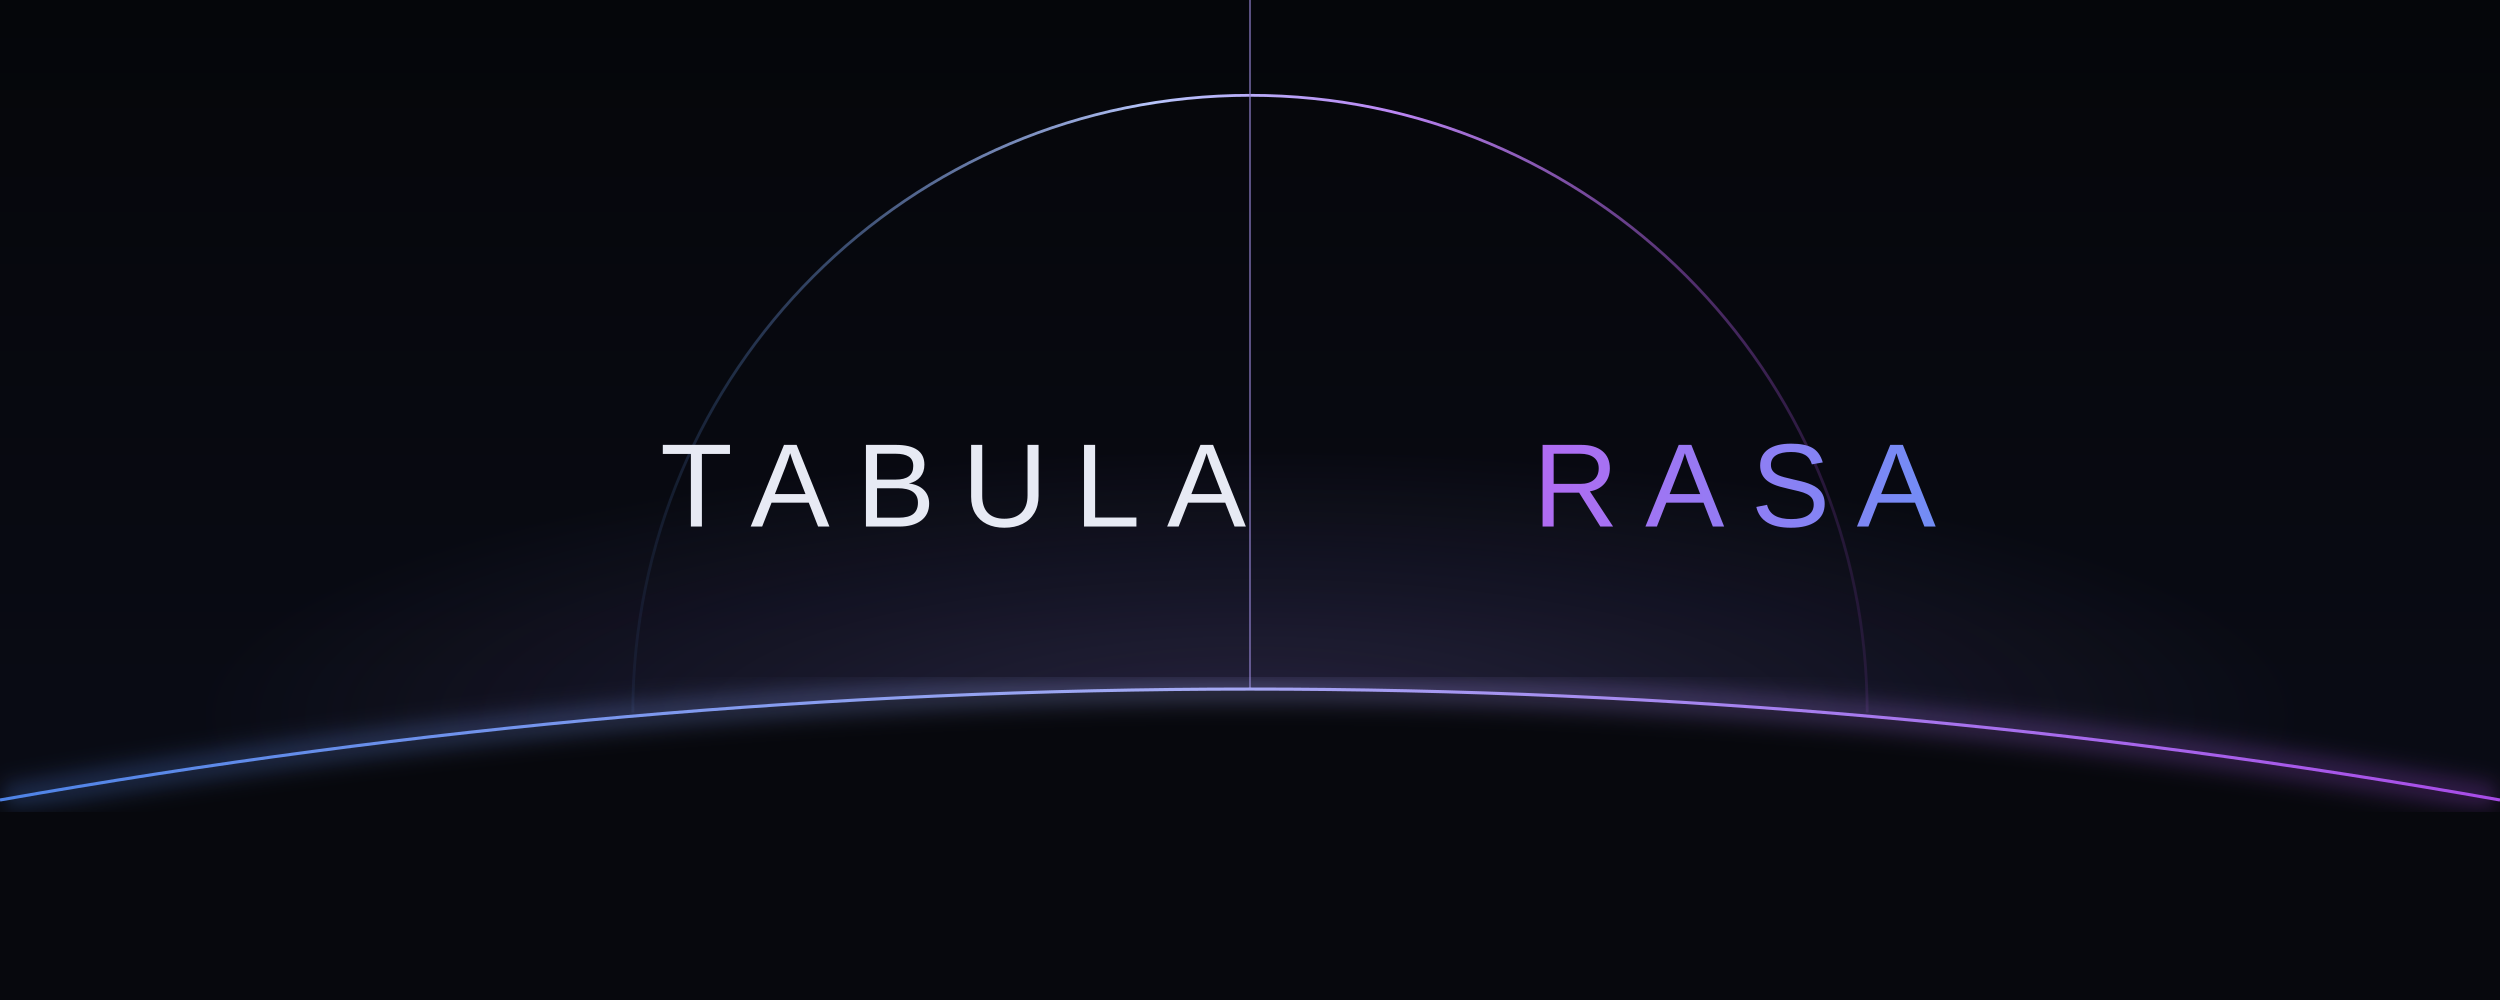
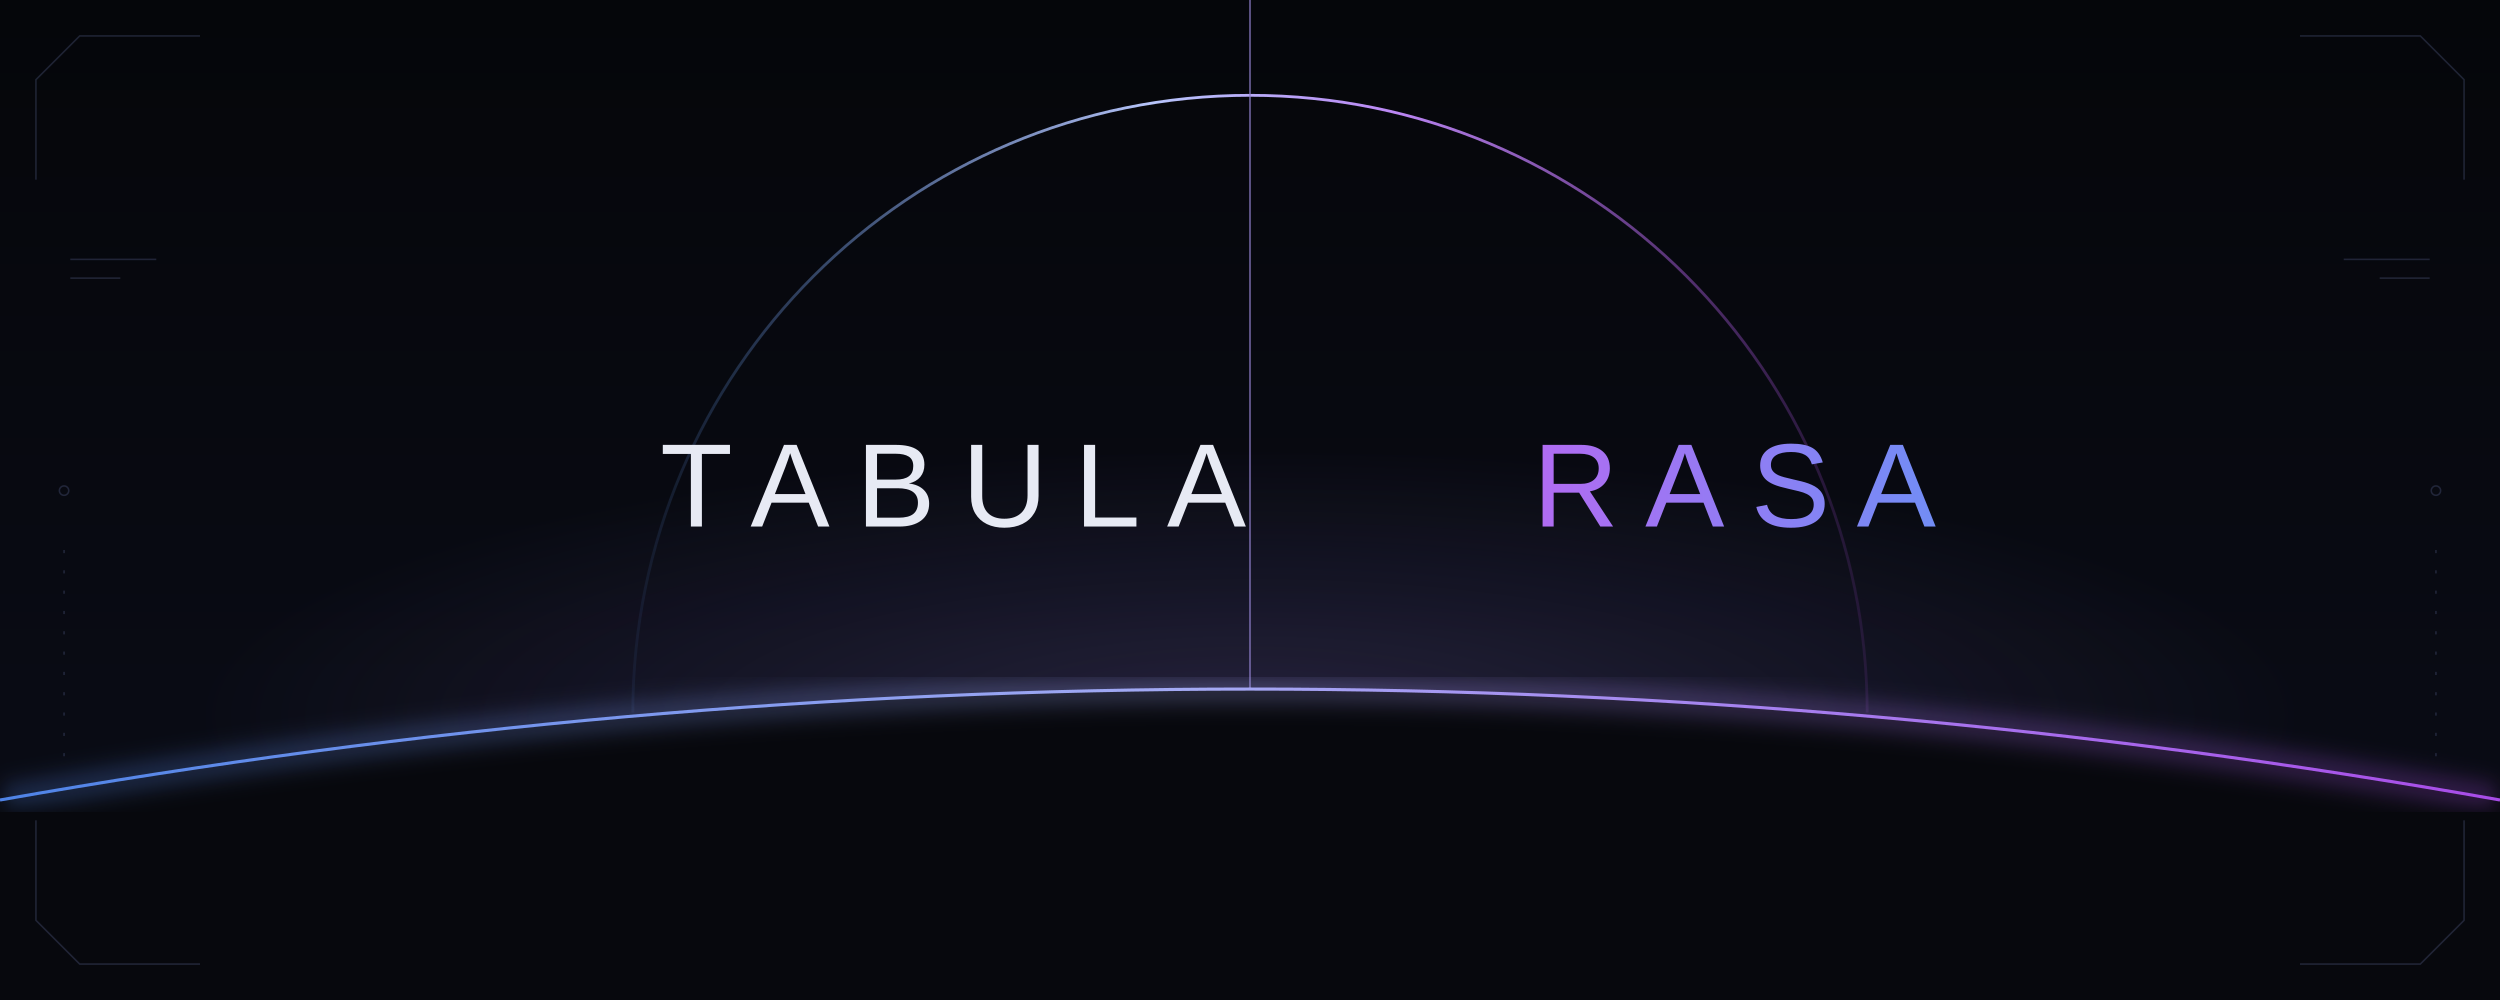
<svg xmlns="http://www.w3.org/2000/svg" width="1600" height="640" viewBox="0 0 1600 640" role="img" aria-label="Tabula Rasa minimalist dark horizon banner">
  <defs>
    <linearGradient id="sky" x1="0" y1="0" x2="0" y2="1">
      <stop stop-color="#05060a" />
      <stop offset=".7" stop-color="#090b14" />
      <stop offset="1" stop-color="#0b0b15" />
    </linearGradient>
    <linearGradient id="arc" x1="0" y1="0" x2="1" y2="0">
      <stop stop-color="#5288d8" stop-opacity=".08" />
      <stop offset=".42" stop-color="#b7c5fb" />
      <stop offset=".62" stop-color="#bb86f4" />
      <stop offset="1" stop-color="#a548d8" stop-opacity=".12" />
    </linearGradient>
    <linearGradient id="horizon" x1="0" y1="0" x2="1" y2="0">
      <stop stop-color="#4e83e7" />
      <stop offset=".48" stop-color="#a5aaf4" />
      <stop offset="1" stop-color="#a84be8" />
    </linearGradient>
    <linearGradient id="title" x1="0" y1="0" x2="1" y2="0">
      <stop stop-color="#b06cf2" />
      <stop offset="1" stop-color="#728df5" />
    </linearGradient>
    <radialGradient id="glow">
      <stop stop-color="#9a83e9" stop-opacity=".18" />
      <stop offset="1" stop-color="#9a83e9" stop-opacity="0" />
    </radialGradient>
    <filter id="soft">
      <feGaussianBlur stdDeviation="8" />
    </filter>
  </defs>
  <rect width="1600" height="640" fill="url(#sky)" />
  <ellipse cx="800" cy="458" rx="670" ry="170" fill="url(#glow)" />
  <path d="M405 456 A395 395 0 0 1 1195 456" fill="none" stroke="url(#arc)" stroke-width="1.8" />
  <path d="M800 0 V457" stroke="#8f80cc" stroke-width="1.2" opacity=".65" />
  <path d="M0 512 Q800 370 1600 512 L1600 640 H0Z" fill="#07080d" />
  <path d="M0 512 Q800 370 1600 512" stroke="url(#horizon)" stroke-width="13" opacity=".35" filter="url(#soft)" fill="none" />
  <path d="M0 512 Q800 370 1600 512" stroke="url(#horizon)" stroke-width="2" fill="none" />
  <g font-family="Arial,Helvetica,sans-serif" font-weight="300" font-size="76" letter-spacing="17" text-anchor="middle">
    <text x="610" y="337" fill="#e7eaf4">TABULA</text>
    <text x="1110" y="337" fill="url(#title)">RASA</text>
  </g>
+   <g fill="none" stroke="#8798dc" stroke-width="1" opacity=".20" aria-hidden="true">
+     <path d="M128 23H51L23 51V115 M1472 23H1549L1577 51V115 M23 525V589L51 617H128 M1577 525V589L1549 617H1472" />
+     <path d="M45 166h55 M45 178h32 M1500 166h55 M1523 178h32" />
+     <circle cx="41" cy="314" r="3" />
+     <circle cx="1559" cy="314" r="3" />
+     <path stroke-dasharray="2 11" d="M41 352V486 M1559 352V486" />
+   </g>
</svg>
